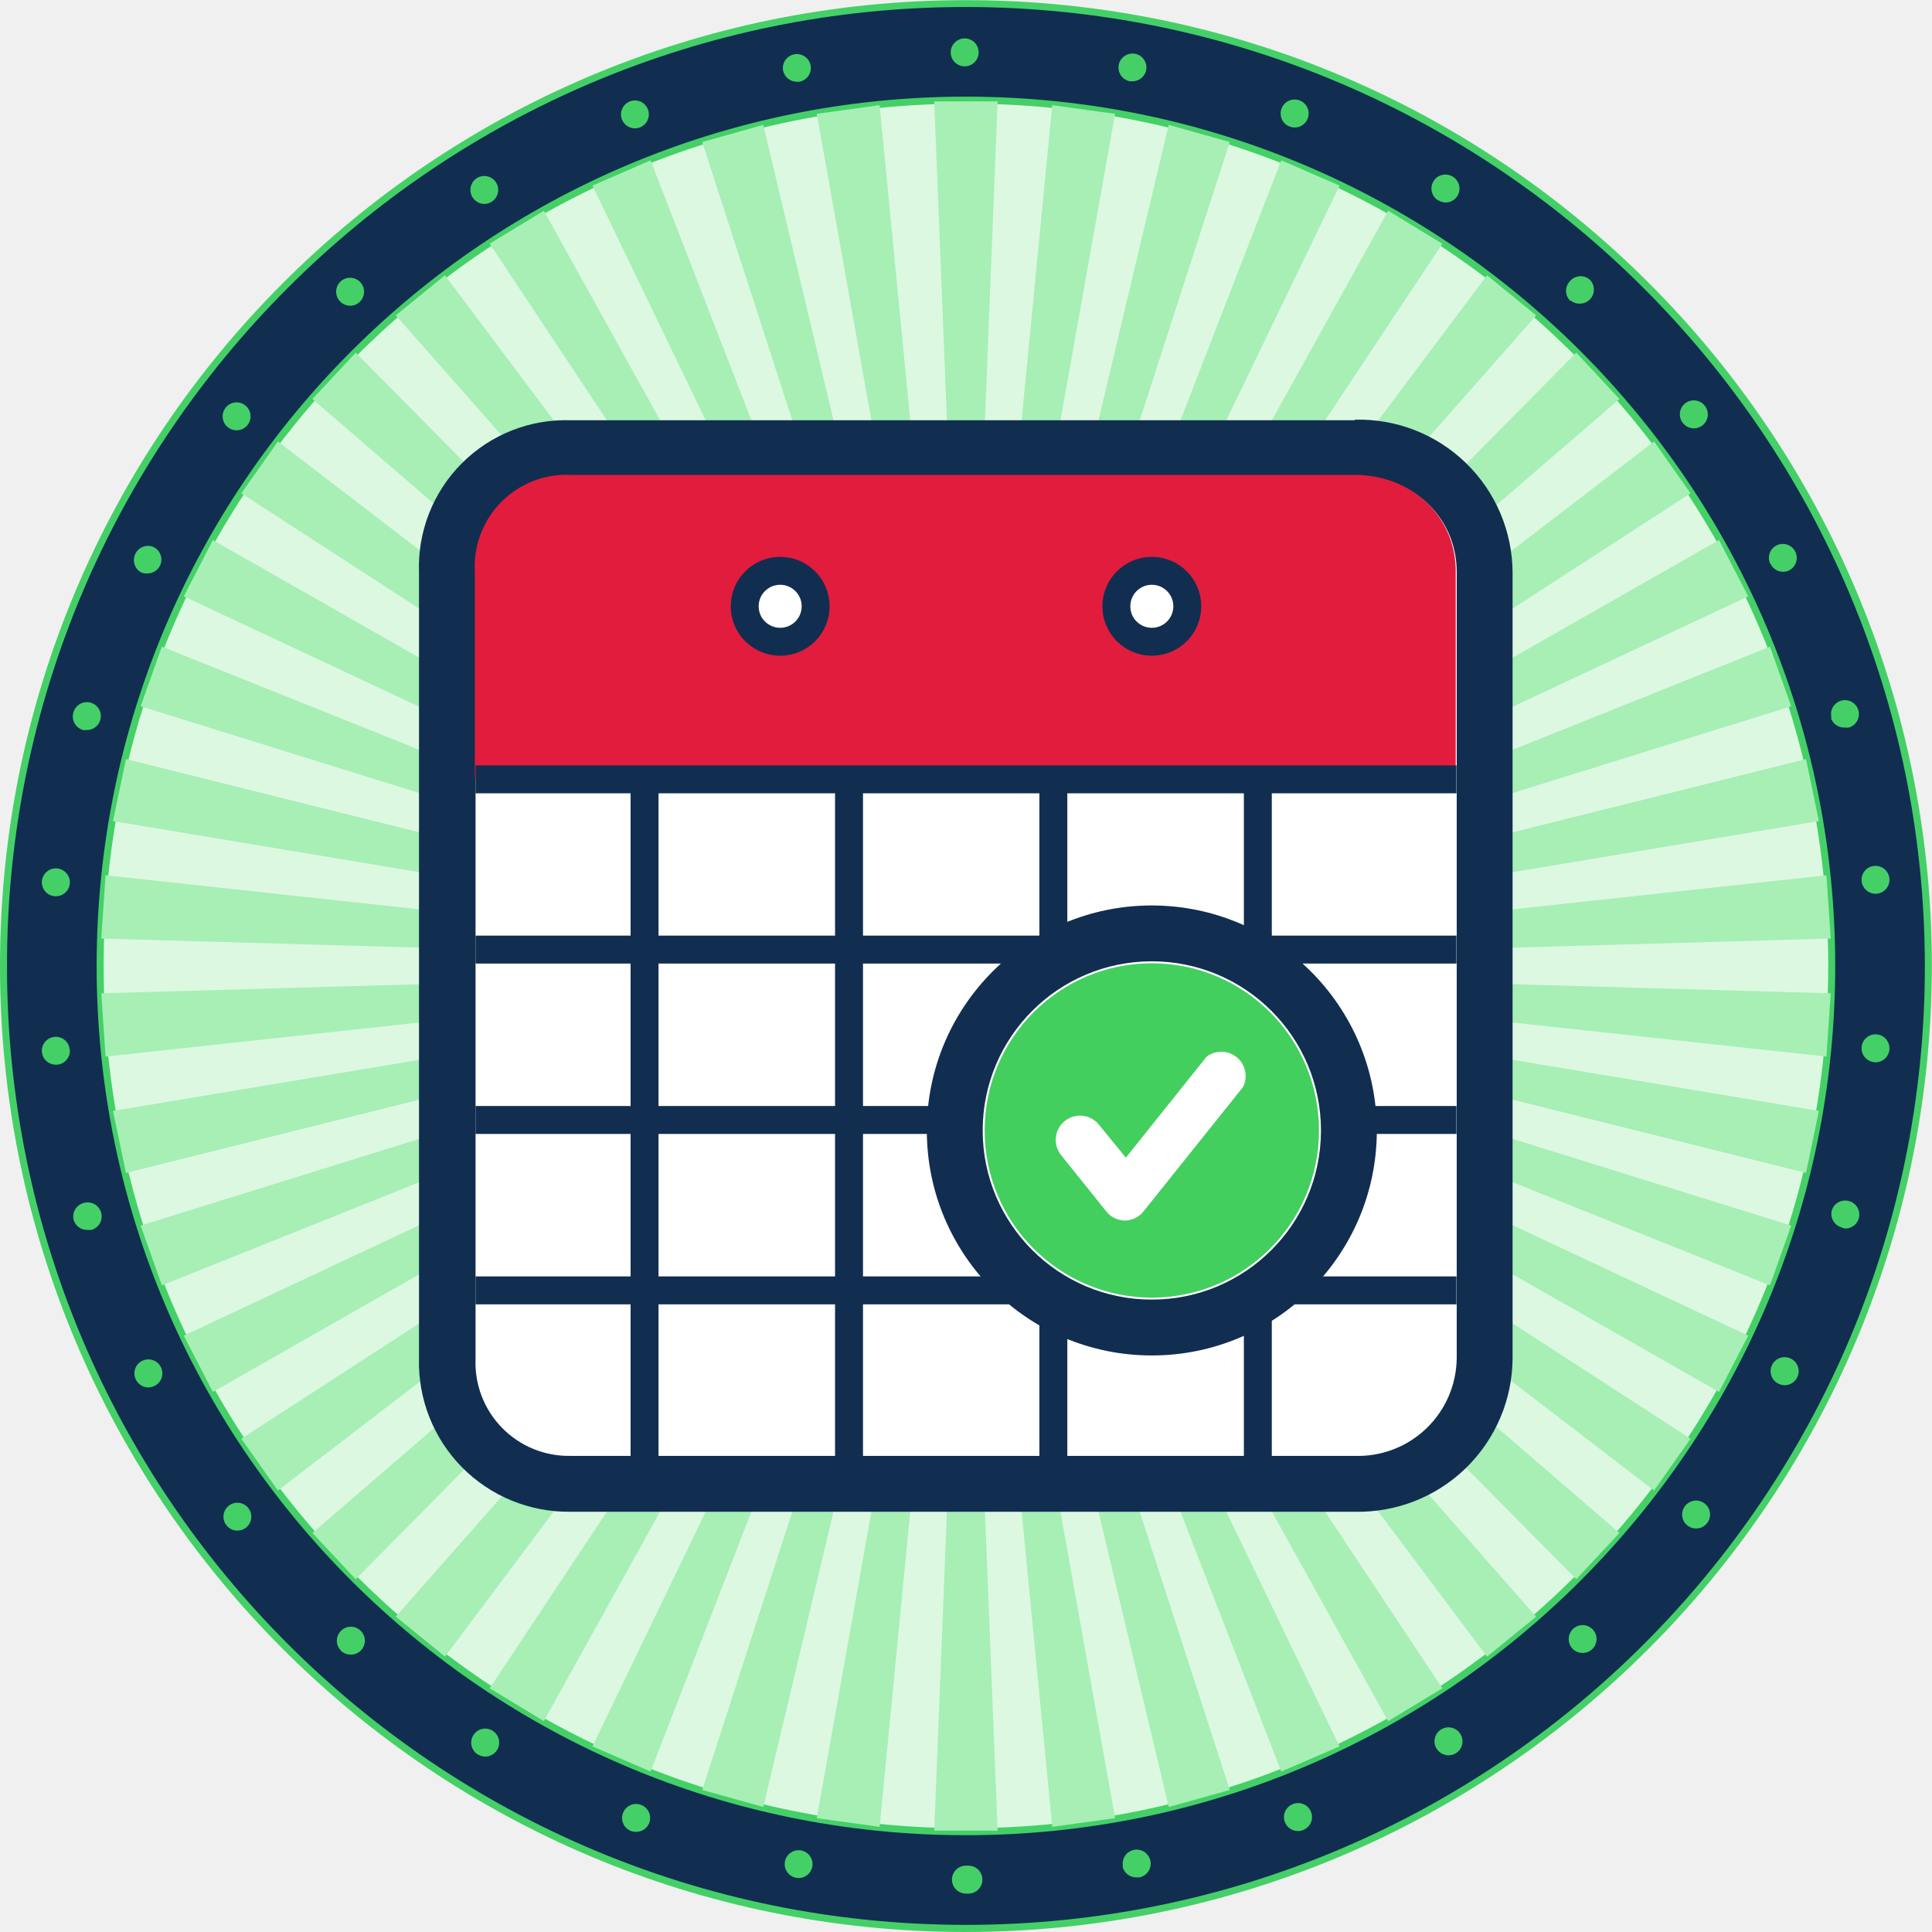
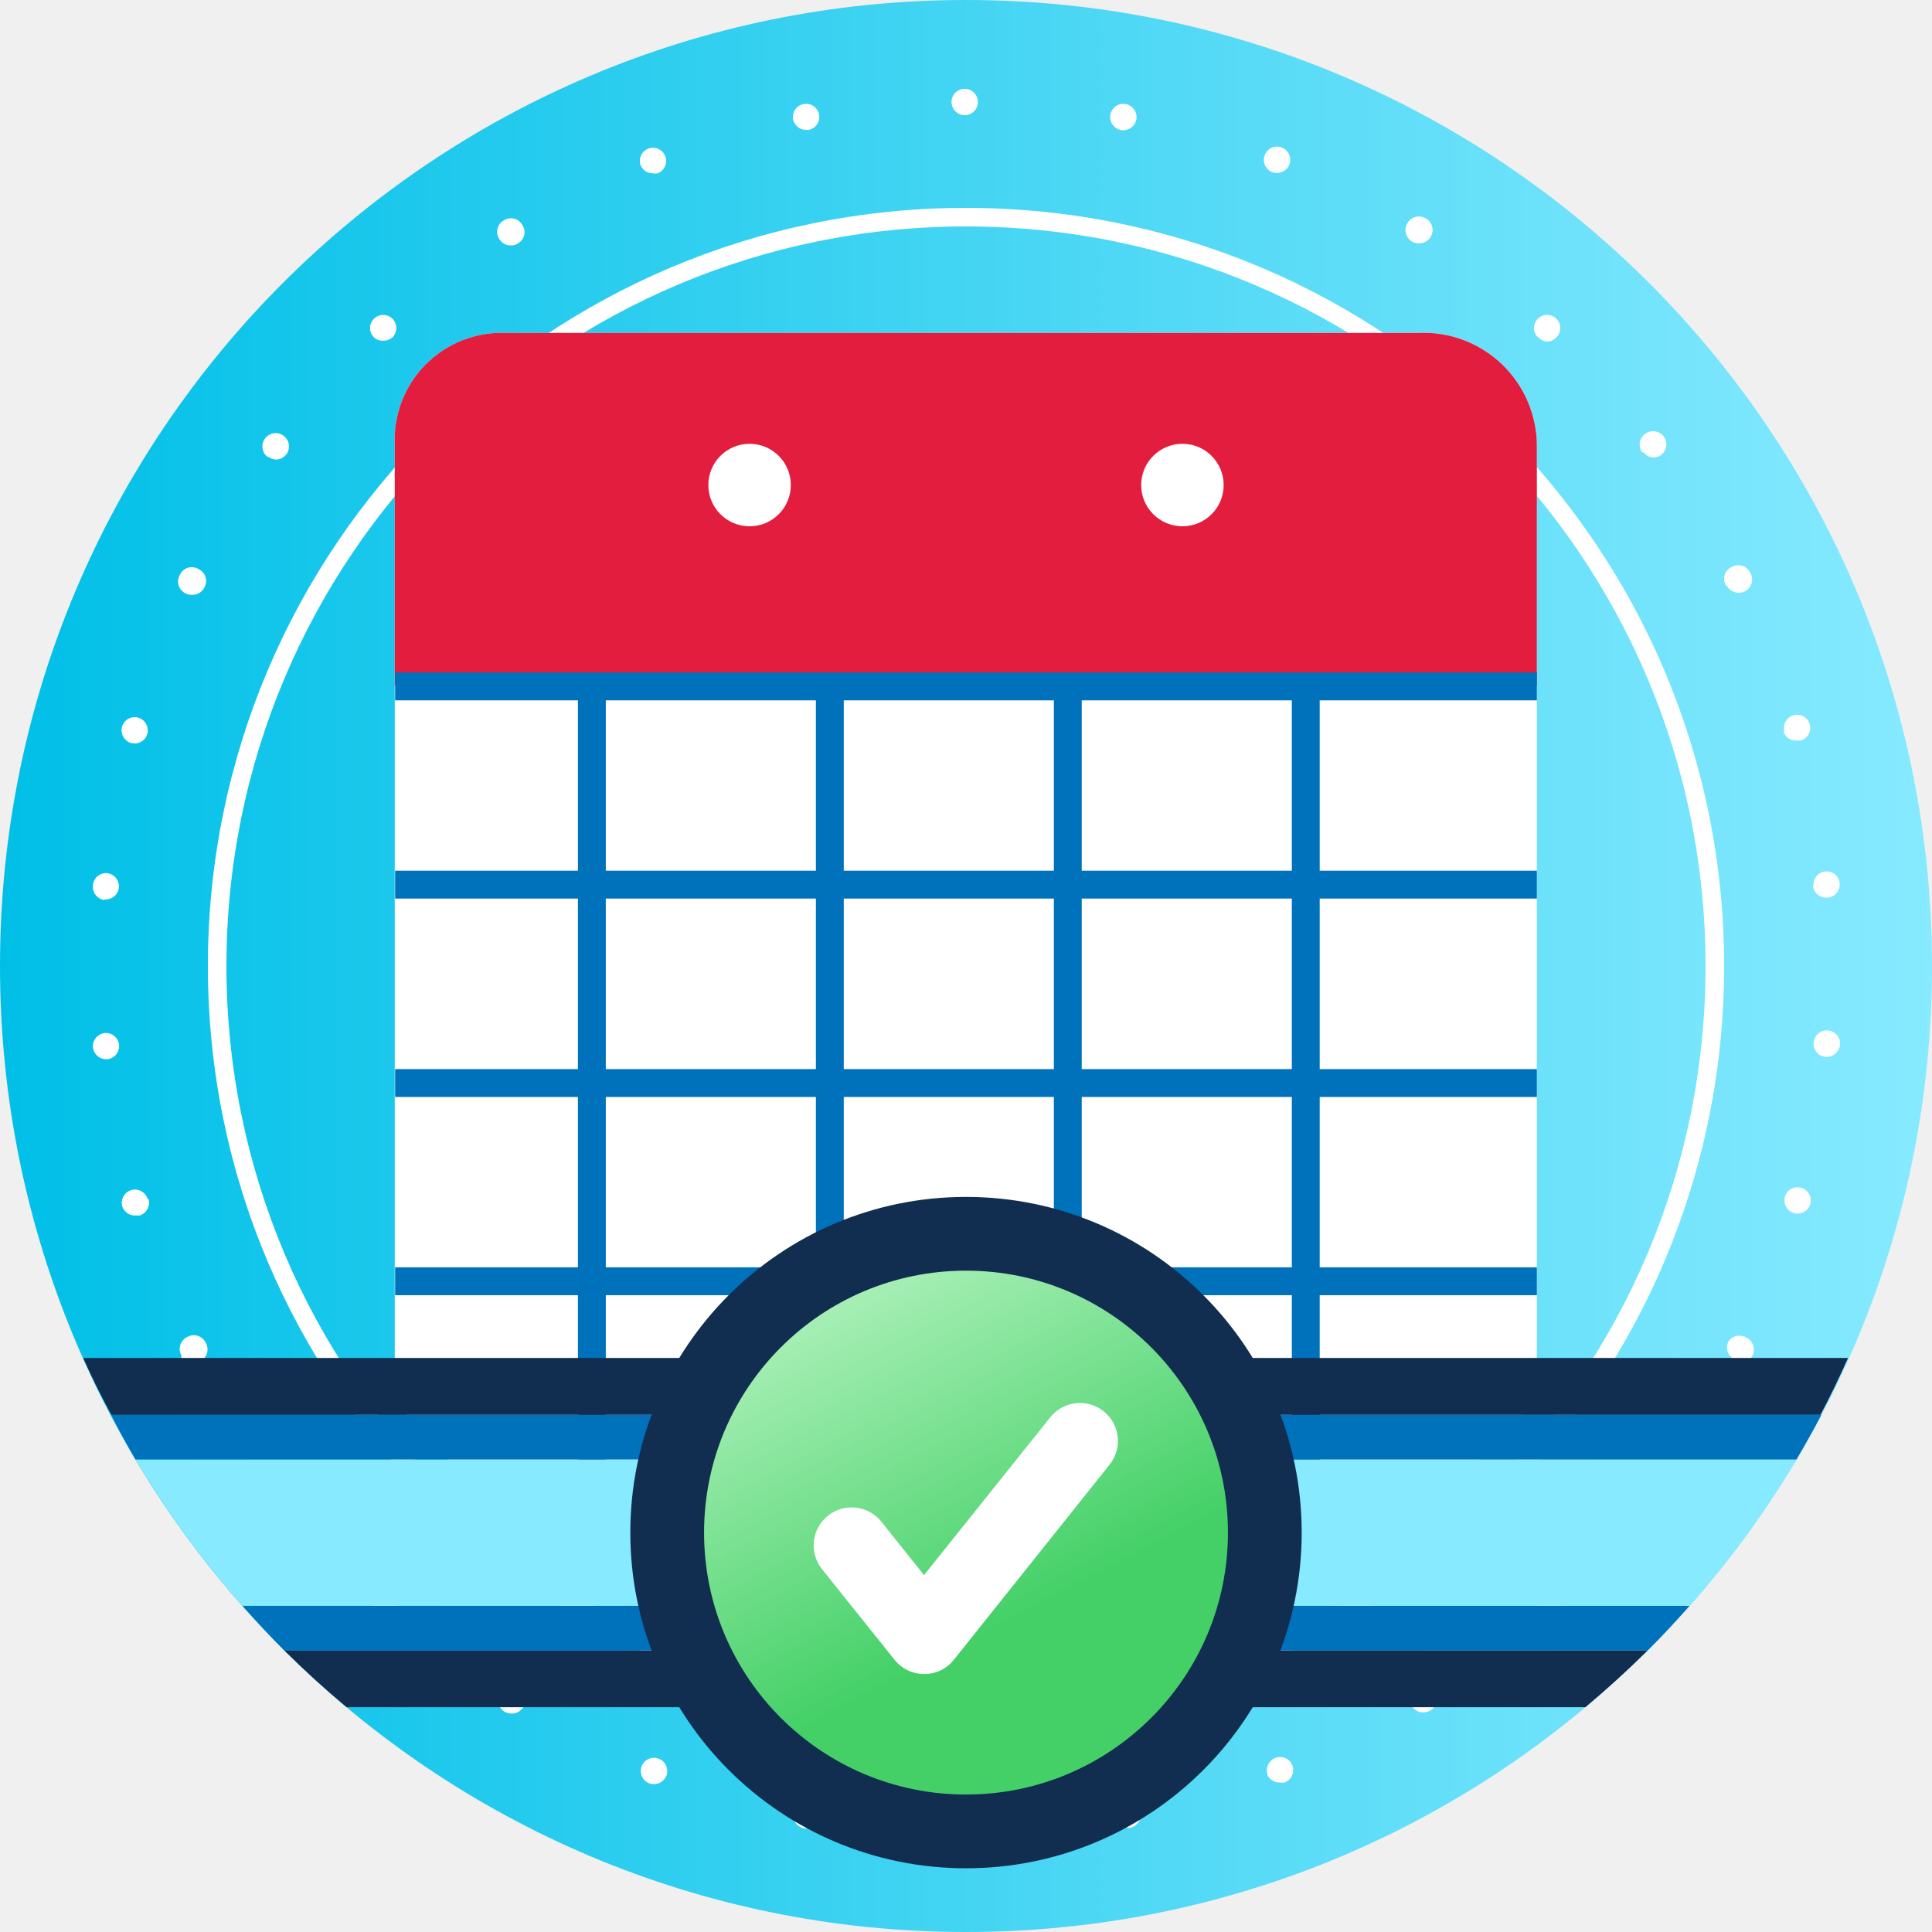
- <svg xmlns="http://www.w3.org/2000/svg" viewBox="0 0 138.33 138.33">
+ <svg xmlns="http://www.w3.org/2000/svg" viewBox="0 0 104 104">
+   <defs>
+     <linearGradient id="New_Gradient_Swatch_5" y1="52" x2="104" y2="52" gradientUnits="userSpaceOnUse">
+       <stop offset="0" stop-color="#00bfe7" />
+       <stop offset="1" stop-color="#87eaff" />
+     </linearGradient>
+     <linearGradient id="New_Gradient_Swatch_2" x1="45.44" y1="69.9" x2="54.48" y2="87.26" gradientUnits="userSpaceOnUse">
+       <stop offset="0" stop-color="#a7efb5" />
+       <stop offset="1" stop-color="#44d067" />
+     </linearGradient>
+   </defs>
+   <g id="Layer_1" data-name="Layer 1">
+     <circle cx="52" cy="52" r="52" fill="url(#New_Gradient_Swatch_5)" />
+     <circle cx="52" cy="52" r="40.31" fill="none" stroke="#fff" stroke-miterlimit="10" />
+     <path d="M51.29,98.51a.71.71,0,0,1,.71-.71h.13a.72.72,0,0,1,.72.71h0a.71.71,0,0,1-.71.71H52A.71.71,0,0,1,51.29,98.51Zm-8-.09h0a.7.7,0,0,1-.57-.82h0a.7.7,0,0,1,.82-.57h0a.71.71,0,0,1,.57.82h0a.71.71,0,0,1-.7.58h-.13ZM60,97.82a.72.72,0,0,1,.57-.83h0a.72.72,0,0,1,.83.57h0a.72.72,0,0,1-.57.83h-.14A.71.71,0,0,1,60,97.82ZM34.95,96a.72.72,0,0,1-.41-.92h0a.71.71,0,0,1,.92-.41h0a.71.71,0,0,1,.41.92h0a.72.72,0,0,1-.67.45h0A.81.81,0,0,1,34.95,96Zm33.29-.45a.72.72,0,0,1,.41-.92h0a.71.71,0,0,1,.92.4h0a.72.72,0,0,1-.41.92h0a.67.67,0,0,1-.26,0h0A.72.72,0,0,1,68.24,95.58ZM27.16,92.14a.71.71,0,0,1-.23-1h0a.72.72,0,0,1,1-.23h0a.72.72,0,0,1,.23,1h0a.72.72,0,0,1-.6.33h0A.74.74,0,0,1,27.16,92.14ZM76,91.84a.71.71,0,0,1,.23-1h0a.71.71,0,0,1,1,.23h0a.71.71,0,0,1-.23,1h0a.72.72,0,0,1-.38.11h0A.72.72,0,0,1,76,91.84Zm-55.75-5a.7.7,0,0,1,0-1h0a.71.71,0,0,1,1,0h0a.72.72,0,0,1,0,1h0a.73.73,0,0,1-.53.23h0A.7.7,0,0,1,20.21,86.88Zm62.66-.13a.7.7,0,0,1,0-1h0a.7.7,0,0,1,1,0h0a.7.7,0,0,1,0,1h0a.69.69,0,0,1-.48.18h0A.69.69,0,0,1,82.87,86.75Zm-68.53-6.3h0a.7.7,0,0,1,.13-1h0a.71.71,0,0,1,1,.13h0a.71.71,0,0,1-.14,1h0a.7.7,0,0,1-.43.14h0A.69.69,0,0,1,14.35,80.45Zm74.39,0a.7.7,0,0,1-.14-1h0a.71.71,0,0,1,1-.14h0a.71.71,0,0,1,.14,1h0a.72.72,0,0,1-.57.28h0A.68.68,0,0,1,88.74,80.49Zm-79-7.44a.71.71,0,0,1,.31-1h0a.71.71,0,0,1,1,.32h0a.72.72,0,0,1-.32,1h0a.75.75,0,0,1-.32.08h0A.7.7,0,0,1,9.75,73.05Zm83.61.21a.71.71,0,0,1-.32-1h0A.72.72,0,0,1,94,72h0a.72.72,0,0,1,.32,1h0a.72.72,0,0,1-.64.4h0A.76.76,0,0,1,93.35,73.26ZM6.58,64.94a.72.72,0,0,1,.49-.88h0a.72.72,0,0,1,.88.49H8a.72.72,0,0,1-.49.88h0l-.19,0h0A.72.72,0,0,1,6.58,64.94Zm90,.36a.71.71,0,0,1-.5-.87h0a.71.71,0,0,1,.88-.49h0a.71.71,0,0,1,.49.87h0a.72.72,0,0,1-.69.52h0A.53.53,0,0,1,96.57,65.3ZM5,56.38a.72.72,0,0,1,.64-.77h0a.71.71,0,0,1,.77.64h0a.71.71,0,0,1-.64.77H5.69A.72.72,0,0,1,5,56.38Zm93.27.51a.7.7,0,0,1-.64-.77h0a.71.71,0,0,1,.77-.65h0a.71.71,0,0,1,.65.77h0a.72.72,0,0,1-.71.65h-.06ZM5.62,48.45A.72.72,0,0,1,5,47.67H5A.71.71,0,0,1,5.75,47h0a.72.72,0,0,1,.65.77h0a.71.71,0,0,1-.71.65H5.62Zm92-.77a.71.71,0,0,1,.64-.77h0a.7.7,0,0,1,.77.64h0a.71.71,0,0,1-.64.77h-.07A.71.71,0,0,1,97.59,47.68ZM7.06,40a.72.72,0,0,1-.49-.88h0a.71.71,0,0,1,.87-.49h0a.72.72,0,0,1,.49.88h0a.7.7,0,0,1-.68.51h0Zm89-.62h0a.71.71,0,0,1,.48-.88h0a.71.71,0,0,1,.88.49h0a.71.71,0,0,1-.48.87h0a.67.67,0,0,1-.2,0h0A.71.71,0,0,1,96,39.38ZM10,31.95a.71.71,0,0,1-.32-1h0a.7.7,0,0,1,1-.32h0a.71.71,0,0,1,.32,1h0a.71.71,0,0,1-.64.39h0A.69.69,0,0,1,10,31.95Zm82.91-.43h0a.7.7,0,0,1,.31-1h0a.71.71,0,0,1,1,.32h0a.71.71,0,0,1-.31,1h0a.74.74,0,0,1-.32.07h0A.72.72,0,0,1,92.95,31.51Zm-78.5-6.92a.71.71,0,0,1-.14-1h0a.71.71,0,0,1,1-.14h0a.71.71,0,0,1,.14,1h0a.72.72,0,0,1-.57.28h0A.73.73,0,0,1,14.45,24.59Zm74-.24a.71.71,0,0,1,.14-1h0a.71.71,0,0,1,1,.13h0a.71.71,0,0,1-.13,1h0a.74.74,0,0,1-.43.14h0A.7.7,0,0,1,88.48,24.35ZM20.13,18.16a.7.7,0,0,1,0-1h0a.71.71,0,0,1,1,0h0a.72.72,0,0,1,0,1h0a.72.72,0,0,1-.48.18h0A.68.68,0,0,1,20.13,18.16Zm62.65,0a.71.71,0,0,1,0-1h0a.7.7,0,0,1,1,0h0a.7.7,0,0,1,0,1h0a.68.68,0,0,1-.52.23h0A.75.75,0,0,1,82.77,18.12ZM26.88,12.87a.7.7,0,0,1,.23-1h0a.7.7,0,0,1,1,.23h0a.7.7,0,0,1-.22,1h0a.65.65,0,0,1-.37.11h0A.7.7,0,0,1,26.88,12.87ZM76,13a.72.72,0,0,1-.23-1h0a.71.71,0,0,1,1-.23h0a.71.71,0,0,1,.23,1h0a.72.72,0,0,1-.61.33h0A.69.69,0,0,1,76,13ZM34.49,8.91A.71.71,0,0,1,34.89,8h0a.71.71,0,0,1,.92.41h0a.71.71,0,0,1-.41.92h0a.65.65,0,0,1-.26,0h0A.7.7,0,0,1,34.49,8.91Zm34,.36a.71.71,0,0,1-.41-.92h0A.71.71,0,0,1,69,7.94h0a.72.72,0,0,1,.41.92h0a.73.73,0,0,1-.67.45h0A.81.81,0,0,1,68.47,9.27ZM42.69,6.43a.71.71,0,0,1,.57-.83h0a.71.71,0,0,1,.83.57h0a.7.7,0,0,1-.57.82h-.13A.71.71,0,0,1,42.69,6.43ZM60.34,7a.71.71,0,0,1-.57-.82h0a.71.71,0,0,1,.82-.58h0a.72.72,0,0,1,.58.83h0a.72.72,0,0,1-.7.58h-.13ZM51.22,5.49a.71.71,0,0,1,.71-.71h0a.71.71,0,0,1,.71.71h0a.71.71,0,0,1-.71.71h0A.71.71,0,0,1,51.22,5.49Z" fill="#fff" />
+   </g>
  <g id="Layer_2" data-name="Layer 2">
-     <g id="Layer_1-2" data-name="Layer 1">
-       <circle cx="69.16" cy="69.16" r="68.91" fill="#112e51" />
-       <path d="M68.16,134.58a1,1,0,0,1,1-1h.18a1,1,0,0,1,1,1h0a1,1,0,0,1-1,1h-.19A1,1,0,0,1,68.16,134.58ZM57,134.45h0a1,1,0,0,1-.8-1.16h0a1,1,0,0,1,1.16-.8h0a1,1,0,0,1,.8,1.16h0a1,1,0,0,1-1,.82h0Zm23.4-.83a1,1,0,0,1,.8-1.17h0a1,1,0,0,1,1.17.8h0a1,1,0,0,1-.8,1.17h-.19A1,1,0,0,1,80.37,133.62ZM45.18,131.1a1,1,0,0,1-.57-1.3h0a1,1,0,0,1,1.29-.57h0a1,1,0,0,1,.58,1.3h0a1,1,0,0,1-.94.63h0A1.13,1.13,0,0,1,45.18,131.1ZM92,130.47a1,1,0,0,1,.57-1.3h0a1,1,0,0,1,1.3.56h0a1,1,0,0,1-.57,1.3h0a.94.94,0,0,1-.37.07h0A1,1,0,0,1,92,130.47Zm-57.79-4.85a1,1,0,0,1-.32-1.38h0a1,1,0,0,1,1.38-.32h0a1,1,0,0,1,.32,1.38h0a1,1,0,0,1-.85.47h0A1,1,0,0,1,34.22,125.62Zm68.65-.41a1,1,0,0,1,.32-1.38h0a1,1,0,0,1,1.38.32h0a1,1,0,0,1-.32,1.38h0a1,1,0,0,1-.53.15h0A1,1,0,0,1,102.87,125.21Zm-78.42-7a1,1,0,0,1-.06-1.41h0a1,1,0,0,1,1.41-.07h0a1,1,0,0,1,.07,1.42h0a1,1,0,0,1-.74.32h0A1,1,0,0,1,24.45,118.23Zm88.14-.18a1,1,0,0,1,.06-1.41h0a1,1,0,0,1,1.41.06h0a1,1,0,0,1-.06,1.41h0a1,1,0,0,1-.67.26h0A1,1,0,0,1,112.59,118.05ZM16.2,109.19h0a1,1,0,0,1,.19-1.39h0a1,1,0,0,1,1.4.19h0a1,1,0,0,1-.19,1.4h0a1,1,0,0,1-.61.2h0A1,1,0,0,1,16.2,109.19Zm104.64.05a1,1,0,0,1-.2-1.4h0a1,1,0,0,1,1.4-.2h0a1,1,0,0,1,.2,1.4h0a1,1,0,0,1-.8.4h0A1,1,0,0,1,120.84,109.24ZM9.73,98.78a1,1,0,0,1,.44-1.34h0a1,1,0,0,1,1.35.45h0a1,1,0,0,1-.45,1.34h0a1.06,1.06,0,0,1-.45.11h0A1,1,0,0,1,9.73,98.78Zm117.6.29a1,1,0,0,1-.45-1.34h0a1,1,0,0,1,1.35-.45h0a1,1,0,0,1,.45,1.34h0a1,1,0,0,1-.9.56h0A1.07,1.07,0,0,1,127.33,99.07ZM5.28,87.37A1,1,0,0,1,6,86.13H6a1,1,0,0,1,1.24.69h0a1,1,0,0,1-.69,1.24h0a1.22,1.22,0,0,1-.27,0h0A1,1,0,0,1,5.28,87.37Zm126.58.51a1,1,0,0,1-.7-1.23h0A1,1,0,0,1,132.4,86h0a1,1,0,0,1,.69,1.23h0a1,1,0,0,1-1,.73h0A.74.74,0,0,1,131.86,87.88ZM3,75.33a1,1,0,0,1,.9-1.09h0a1,1,0,0,1,1.09.9H5a1,1,0,0,1-.9,1.09H4A1,1,0,0,1,3,75.33Zm131.19.72a1,1,0,0,1-.9-1.08h0a1,1,0,0,1,1.08-.91h0a1,1,0,0,1,.91,1.08h0a1,1,0,0,1-1,.92h-.09ZM3.93,64.17A1,1,0,0,1,3,63.08H3a1,1,0,0,1,1.08-.9h0A1,1,0,0,1,5,63.26H5a1,1,0,0,1-1,.91H3.93Zm129.36-1.08a1,1,0,0,1,.9-1.09h0a1,1,0,0,1,1.09.9h0a1,1,0,0,1-.9,1.09h-.1A1,1,0,0,1,133.29,63.09ZM6,52.28A1,1,0,0,1,5.26,51h0a1,1,0,0,1,1.23-.69h0a1,1,0,0,1,.69,1.24h0a1,1,0,0,1-1,.72h0Zm125.14-.87h0a1,1,0,0,1,.68-1.24h0a1,1,0,0,1,1.24.69h0a1,1,0,0,1-.68,1.23h0a.94.94,0,0,1-.28,0h0A1,1,0,0,1,131.09,51.41ZM10.14,41a1,1,0,0,1-.45-1.34h0A1,1,0,0,1,11,39.17h0a1,1,0,0,1,.45,1.34h0a1,1,0,0,1-.9.55h0A1,1,0,0,1,10.14,41Zm116.62-.61h0a1,1,0,0,1,.44-1.34h0a1,1,0,0,1,1.34.45h0a1,1,0,0,1-.44,1.34h0a1,1,0,0,1-.45.1h0A1,1,0,0,1,126.76,40.35ZM16.34,30.61a1,1,0,0,1-.2-1.4h0a1,1,0,0,1,1.4-.2h0a1,1,0,0,1,.2,1.4h0a1,1,0,0,1-.8.4h0A1,1,0,0,1,16.34,30.61Zm104.14-.34a1,1,0,0,1,.19-1.4h0a1,1,0,0,1,1.4.19h0a1,1,0,0,1-.19,1.41h0a1,1,0,0,1-.61.2h0A1,1,0,0,1,120.48,30.27ZM24.33,21.56a1,1,0,0,1,.06-1.41h0a1,1,0,0,1,1.41.06h0a1,1,0,0,1-.06,1.42h0a1,1,0,0,1-.68.26h0A1,1,0,0,1,24.33,21.56Zm88.12,0a1,1,0,0,1-.06-1.41h0A1,1,0,0,1,113.8,20h0a1,1,0,0,1,.06,1.41h0a1,1,0,0,1-.73.33h0A1,1,0,0,1,112.45,21.51ZM33.83,14.12a1,1,0,0,1,.32-1.37h0a1,1,0,0,1,1.37.32h0a1,1,0,0,1-.31,1.37h0a.91.91,0,0,1-.52.16h0A1,1,0,0,1,33.83,14.12Zm69.14.23a1,1,0,0,1-.33-1.38h0a1,1,0,0,1,1.38-.32h0a1,1,0,0,1,.33,1.38h0a1,1,0,0,1-.86.47h0A1,1,0,0,1,103,14.35ZM44.53,8.55a1,1,0,0,1,.57-1.29h0a1,1,0,0,1,1.29.57h0a1,1,0,0,1-.57,1.29h0a.92.92,0,0,1-.36.07h0A1,1,0,0,1,44.53,8.55Zm47.8.51a1,1,0,0,1-.57-1.29h0a1,1,0,0,1,1.29-.58h0a1,1,0,0,1,.58,1.3h0a1,1,0,0,1-.94.64h0A1.14,1.14,0,0,1,92.33,9.06Zm-36.26-4a1,1,0,0,1,.8-1.17h0a1,1,0,0,1,1.17.8h0a1,1,0,0,1-.8,1.16h0a.54.54,0,0,1-.18,0h0A1,1,0,0,1,56.07,5.06Zm24.83.76a1,1,0,0,1-.8-1.16h0a1,1,0,0,1,1.16-.81h0A1,1,0,0,1,82.07,5h0a1,1,0,0,1-1,.82h0ZM68.07,3.75a1,1,0,0,1,1-1h0a1,1,0,0,1,1,1h0a1,1,0,0,1-1,1h0A1,1,0,0,1,68.07,3.75Z" fill="#44d067" />
-       <path d="M69.16,138.33a69.16,69.16,0,1,1,69.16-69.16A69.24,69.24,0,0,1,69.16,138.33ZM69.16.5a68.66,68.66,0,1,0,68.66,68.66A68.74,68.74,0,0,0,69.16.5Z" fill="#44d067" />
-       <circle cx="69.16" cy="69.16" r="61.99" fill="#dcf8e1" stroke="#44d067" stroke-miterlimit="10" stroke-width="0.5" />
-       <polygon points="68.5 73.96 58.48 130.18 62.98 130.8 68.5 73.96" fill="#a7efb5" />
-       <polygon points="69.82 64.36 79.84 8.15 75.34 7.53 69.82 64.36" fill="#a7efb5" />
-       <polygon points="67.86 73.83 50.28 128.16 54.65 129.38 67.86 73.83" fill="#a7efb5" />
-       <polygon points="70.47 64.5 88.05 10.17 83.68 8.94 70.47 64.5" fill="#a7efb5" />
-       <polygon points="67.23 73.61 42.42 125.04 46.58 126.84 67.23 73.61" fill="#a7efb5" />
-       <polygon points="71.09 64.72 95.91 13.29 91.74 11.48 71.09 64.72" fill="#a7efb5" />
-       <polygon points="66.64 73.3 35.06 120.88 38.94 123.23 66.64 73.3" fill="#a7efb5" />
-       <polygon points="71.68 65.02 103.27 17.45 99.39 15.09 71.68 65.02" fill="#a7efb5" />
-       <polygon points="66.11 72.92 28.34 115.75 31.86 118.61 66.11 72.92" fill="#a7efb5" />
-       <polygon points="72.22 65.41 109.99 22.58 106.47 19.71 72.22 65.41" fill="#a7efb5" />
-       <polygon points="65.62 72.47 22.37 109.76 25.47 113.07 65.62 72.47" fill="#a7efb5" />
-       <polygon points="72.7 65.86 115.95 28.57 112.86 25.25 72.7 65.86" fill="#a7efb5" />
-       <polygon points="65.2 71.96 17.28 103.01 19.9 106.72 65.2 71.96" fill="#a7efb5" />
-       <polygon points="73.12 66.37 121.04 35.32 118.43 31.61 73.12 66.37" fill="#a7efb5" />
-       <polygon points="64.86 71.39 13.16 95.63 15.24 99.66 64.86 71.39" fill="#a7efb5" />
-       <polygon points="73.46 66.93 125.17 42.7 123.08 38.67 73.46 66.93" fill="#a7efb5" />
-       <polygon points="64.6 70.79 10.07 87.75 11.59 92.03 64.6 70.79" fill="#a7efb5" />
-       <polygon points="73.73 67.54 128.25 50.57 126.73 46.3 73.73 67.54" fill="#a7efb5" />
-       <polygon points="64.42 70.15 8.09 79.54 9.02 83.98 64.42 70.15" fill="#a7efb5" />
-       <polygon points="73.91 68.18 130.23 58.79 129.31 54.35 73.91 68.18" fill="#a7efb5" />
-       <polygon points="64.33 69.49 7.25 71.12 7.56 75.65 64.33 69.49" fill="#a7efb5" />
-       <polygon points="74 68.83 131.08 67.2 130.77 62.67 74 68.83" fill="#a7efb5" />
-       <polygon points="64.33 68.83 7.56 62.67 7.25 67.2 64.33 68.83" fill="#a7efb5" />
-       <polygon points="74 69.49 130.77 75.65 131.08 71.12 74 69.49" fill="#a7efb5" />
-       <polygon points="64.42 68.18 9.02 54.35 8.09 58.79 64.42 68.18" fill="#a7efb5" />
-       <polygon points="73.91 70.15 129.31 83.98 130.23 79.54 73.91 70.15" fill="#a7efb5" />
-       <polygon points="64.6 67.54 11.59 46.3 10.07 50.57 64.6 67.54" fill="#a7efb5" />
-       <polygon points="73.73 70.79 126.73 92.03 128.25 87.75 73.73 70.79" fill="#a7efb5" />
-       <polygon points="64.86 66.93 15.24 38.67 13.16 42.7 64.86 66.93" fill="#a7efb5" />
-       <polygon points="73.46 71.39 123.08 99.66 125.17 95.63 73.46 71.39" fill="#a7efb5" />
-       <polygon points="65.2 66.37 19.9 31.61 17.28 35.32 65.2 66.37" fill="#a7efb5" />
-       <polygon points="73.12 71.96 118.43 106.72 121.04 103.01 73.12 71.96" fill="#a7efb5" />
-       <polygon points="65.62 65.86 25.47 25.25 22.37 28.57 65.62 65.86" fill="#a7efb5" />
-       <polygon points="72.7 72.47 112.86 113.07 115.95 109.76 72.7 72.47" fill="#a7efb5" />
-       <polygon points="66.11 65.41 31.86 19.71 28.34 22.58 66.11 65.41" fill="#a7efb5" />
-       <polygon points="72.22 72.92 106.47 118.61 109.99 115.75 72.22 72.92" fill="#a7efb5" />
-       <polygon points="66.64 65.02 38.94 15.09 35.06 17.45 66.64 65.02" fill="#a7efb5" />
-       <polygon points="71.68 73.3 99.39 123.23 103.27 120.88 71.68 73.3" fill="#a7efb5" />
-       <polygon points="67.23 64.72 46.58 11.48 42.42 13.29 67.23 64.72" fill="#a7efb5" />
-       <polygon points="71.09 73.61 91.74 126.84 95.91 125.04 71.09 73.61" fill="#a7efb5" />
-       <polygon points="67.86 64.5 54.65 8.94 50.28 10.17 67.86 64.5" fill="#a7efb5" />
-       <polygon points="70.47 73.83 83.68 129.38 88.05 128.16 70.47 73.83" fill="#a7efb5" />
-       <polygon points="68.5 64.36 62.98 7.53 58.48 8.15 68.5 64.36" fill="#a7efb5" />
-       <polygon points="69.82 73.96 75.34 130.8 79.84 130.18 69.82 73.96" fill="#a7efb5" />
-       <polygon points="69.16 64.32 71.43 7.26 66.89 7.26 69.16 64.32" fill="#a7efb5" />
-       <polygon points="69.16 74.01 66.89 131.07 71.43 131.07 69.16 74.01" fill="#a7efb5" />
-       <path d="M40.88,106.28a8.64,8.64,0,0,1-8.83-9V41A8.58,8.58,0,0,1,40.88,32H97c5.3,0,9.3,3.83,9.3,8.92V97.24a9.08,9.08,0,0,1-9.3,9Z" fill="#fff" />
-       <path d="M97,34.05c4,0,7.3,2.87,7.3,6.91V97.24a7.07,7.07,0,0,1-7.3,7H40.88a6.68,6.68,0,0,1-6.83-7V41a6.58,6.58,0,0,1,6.83-6.91H97m0-4H40.88A10.52,10.52,0,0,0,30,41V97.24a10.7,10.7,0,0,0,10.83,11H97a11.05,11.05,0,0,0,11.3-11V41A11,11,0,0,0,97,30.05Z" fill="#112e51" />
-       <path d="M97,34H40.88A6.58,6.58,0,0,0,34,41V55.74h70.23V41C104.28,36.92,101,34,97,34Z" fill="#e21c3d" />
-       <line x1="34.05" y1="55.8" x2="104.28" y2="55.8" fill="none" stroke="#112e51" stroke-miterlimit="10" stroke-width="2" />
-       <line x1="34.05" y1="67.99" x2="104.28" y2="67.99" fill="none" stroke="#112e51" stroke-miterlimit="10" stroke-width="2" />
-       <line x1="34.05" y1="80.19" x2="104.28" y2="80.19" fill="none" stroke="#112e51" stroke-miterlimit="10" stroke-width="2" />
-       <line x1="34.05" y1="92.39" x2="104.28" y2="92.39" fill="none" stroke="#112e51" stroke-miterlimit="10" stroke-width="2" />
-       <line x1="60.79" y1="55.65" x2="60.79" y2="104.28" fill="none" stroke="#112e51" stroke-width="2" />
-       <line x1="75.42" y1="55.65" x2="75.42" y2="104.28" fill="none" stroke="#112e51" stroke-width="2" />
-       <line x1="90.06" y1="55.65" x2="90.06" y2="104.28" fill="none" stroke="#112e51" stroke-width="2" />
-       <line x1="46.15" y1="55.65" x2="46.15" y2="104.28" fill="none" stroke="#112e51" stroke-width="2" />
-       <circle cx="55.86" cy="43.41" r="2.54" fill="#fff" stroke="#112e51" stroke-linecap="round" stroke-linejoin="round" stroke-width="2" />
-       <circle cx="82.47" cy="43.41" r="2.54" fill="#fff" stroke="#112e51" stroke-linecap="round" stroke-linejoin="round" stroke-width="2" />
-       <path d="M82.47,95A14.11,14.11,0,1,1,96.58,80.94,14.12,14.12,0,0,1,82.47,95Z" fill="#fff" />
-       <path d="M82.47,68.83A12.11,12.11,0,1,1,70.36,80.94,12.11,12.11,0,0,1,82.47,68.83m0-4A16.11,16.11,0,1,0,98.58,80.94,16.13,16.13,0,0,0,82.47,64.83Z" fill="#112e51" />
-       <circle cx="82.47" cy="80.94" r="11.97" fill="#42cf5e" />
-       <path d="M80.56,87.39a1.73,1.73,0,0,1-1.35-.65L75.9,82.61a1.74,1.74,0,0,1,2.71-2.17l2,2.45,5.77-7.22A1.74,1.74,0,0,1,89,77.83l-7.13,8.91A1.73,1.73,0,0,1,80.56,87.39Z" fill="#fff" />
-     </g>
+     <path d="M76.34,17.92H27.25a5.76,5.76,0,0,0-6,6.05V73.22a5.84,5.84,0,0,0,6,6.16H76.34a6.18,6.18,0,0,0,6.39-6.16V24A6.1,6.1,0,0,0,76.34,17.92Z" fill="#fff" />
+     <path d="M76.34,17.92H27.25a5.76,5.76,0,0,0-6,6.05V36.9H82.73V24A6.1,6.1,0,0,0,76.34,17.92Z" fill="#e21d3e" />
+     <line x1="21.27" y1="36.95" x2="82.73" y2="36.95" fill="none" stroke="#0071bb" stroke-miterlimit="10" stroke-width="1.5" />
+     <line x1="21.27" y1="47.62" x2="82.73" y2="47.62" fill="none" stroke="#0071bb" stroke-miterlimit="10" stroke-width="1.5" />
+     <line x1="21.27" y1="58.3" x2="82.73" y2="58.3" fill="none" stroke="#0071bb" stroke-miterlimit="10" stroke-width="1.5" />
+     <line x1="21.27" y1="68.97" x2="82.73" y2="68.97" fill="none" stroke="#0071bb" stroke-miterlimit="10" stroke-width="1.5" />
+     <line x1="44.67" y1="36.82" x2="44.67" y2="79.38" fill="none" stroke="#0071bb" stroke-width="1.5" />
+     <line x1="57.48" y1="36.82" x2="57.48" y2="79.38" fill="none" stroke="#0071bb" stroke-width="1.5" />
+     <line x1="70.29" y1="36.82" x2="70.29" y2="79.38" fill="none" stroke="#0071bb" stroke-width="1.5" />
+     <line x1="31.86" y1="36.82" x2="31.86" y2="79.38" fill="none" stroke="#0071bb" stroke-width="1.5" />
+     <circle cx="40.35" cy="26.11" r="2.22" fill="#fff" />
+     <circle cx="63.65" cy="26.11" r="2.22" fill="#fff" />
+     <path d="M98,76.16q.79-1.5,1.48-3.06h-95Q5.17,74.66,6,76.16Z" fill="#112e51" />
+     <path d="M15.3,88.84q1.61,1.6,3.36,3.06H85.34q1.74-1.46,3.36-3.06Z" fill="#112e51" />
+     <path d="M15.3,88.84H88.7c.78-.77,1.52-1.58,2.25-2.4H13.05C13.78,87.26,14.52,88.06,15.3,88.84Z" fill="#0071bb" />
+     <path d="M7.3,78.57H96.7q.7-1.18,1.34-2.4H6Q6.6,77.38,7.3,78.57Z" fill="#0071bb" />
+     <path d="M13.05,86.44h77.9a52.15,52.15,0,0,0,5.75-7.87H7.3A52.15,52.15,0,0,0,13.05,86.44Z" fill="#87eaff" />
+     <circle cx="52" cy="82.5" r="18.07" fill="#112e51" />
+     <circle cx="52" cy="82.5" r="14.1" fill="url(#New_Gradient_Swatch_2)" />
+     <path d="M49.75,90.11a2,2,0,0,1-1.6-.77l-3.9-4.87a2,2,0,0,1,3.19-2.56l2.3,2.88,6.8-8.5a2,2,0,0,1,3.19,2.55L51.35,89.34A2,2,0,0,1,49.75,90.11Z" fill="#fff" />
  </g>
</svg>
